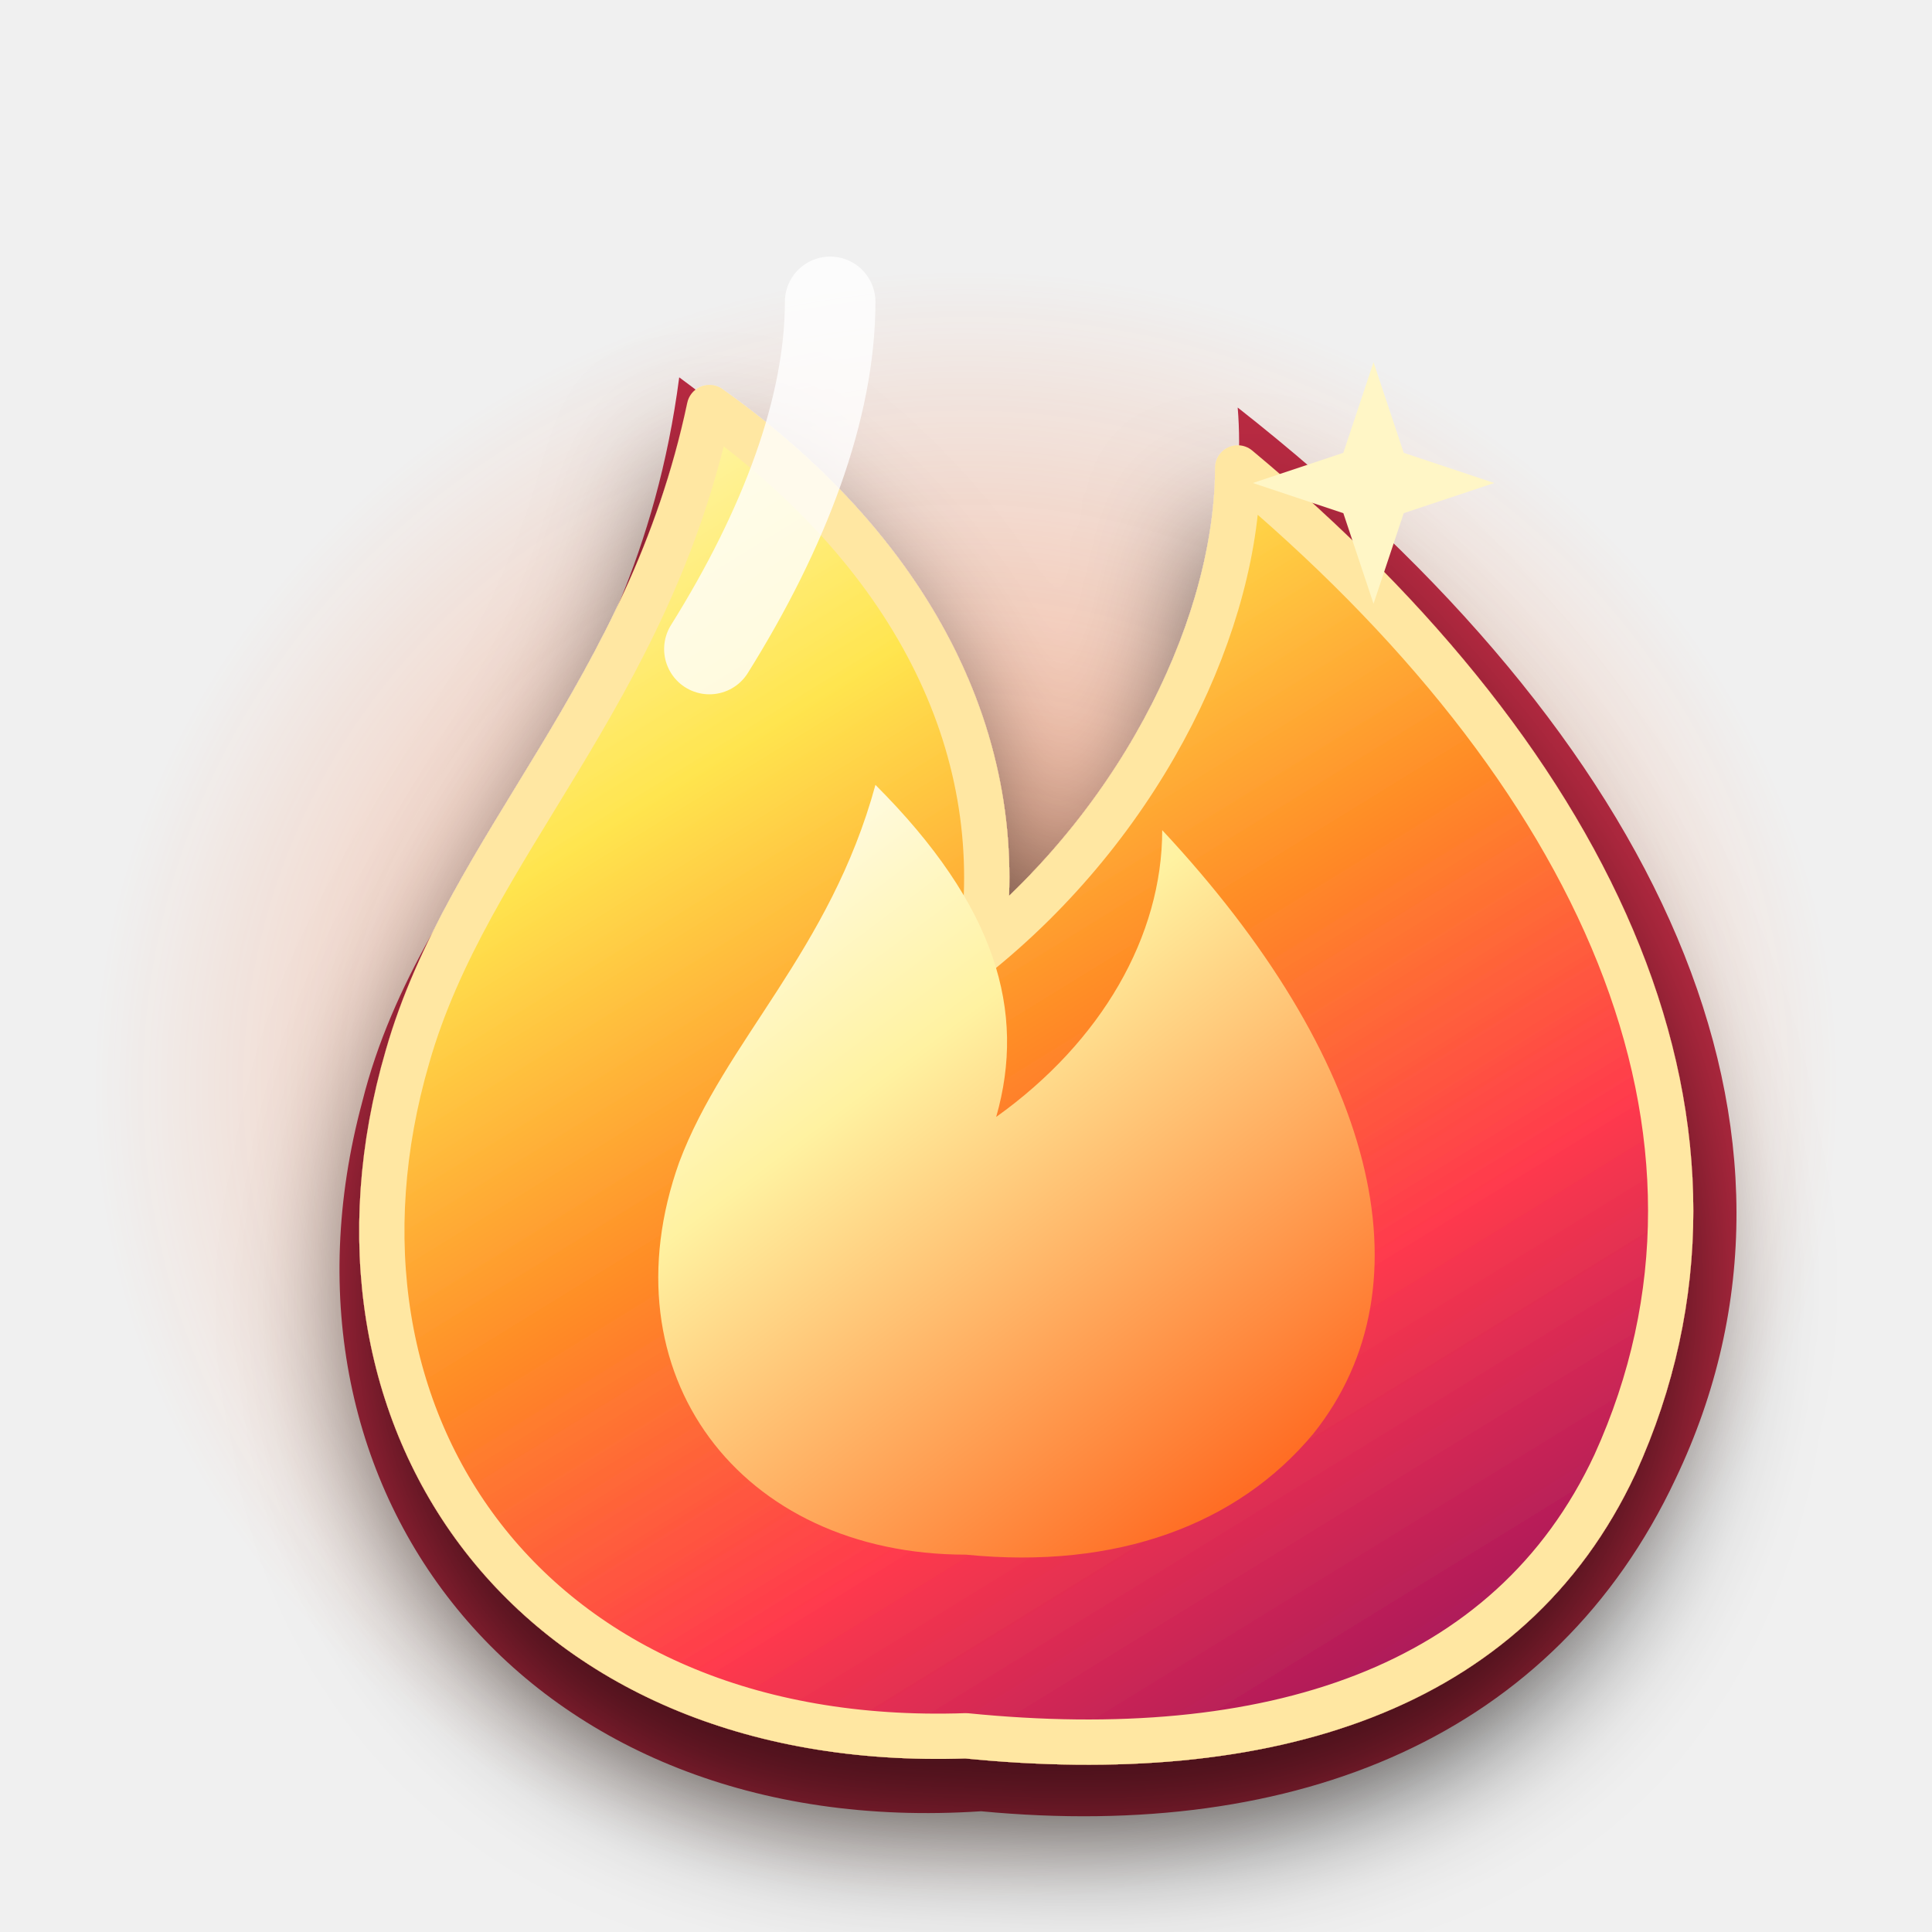
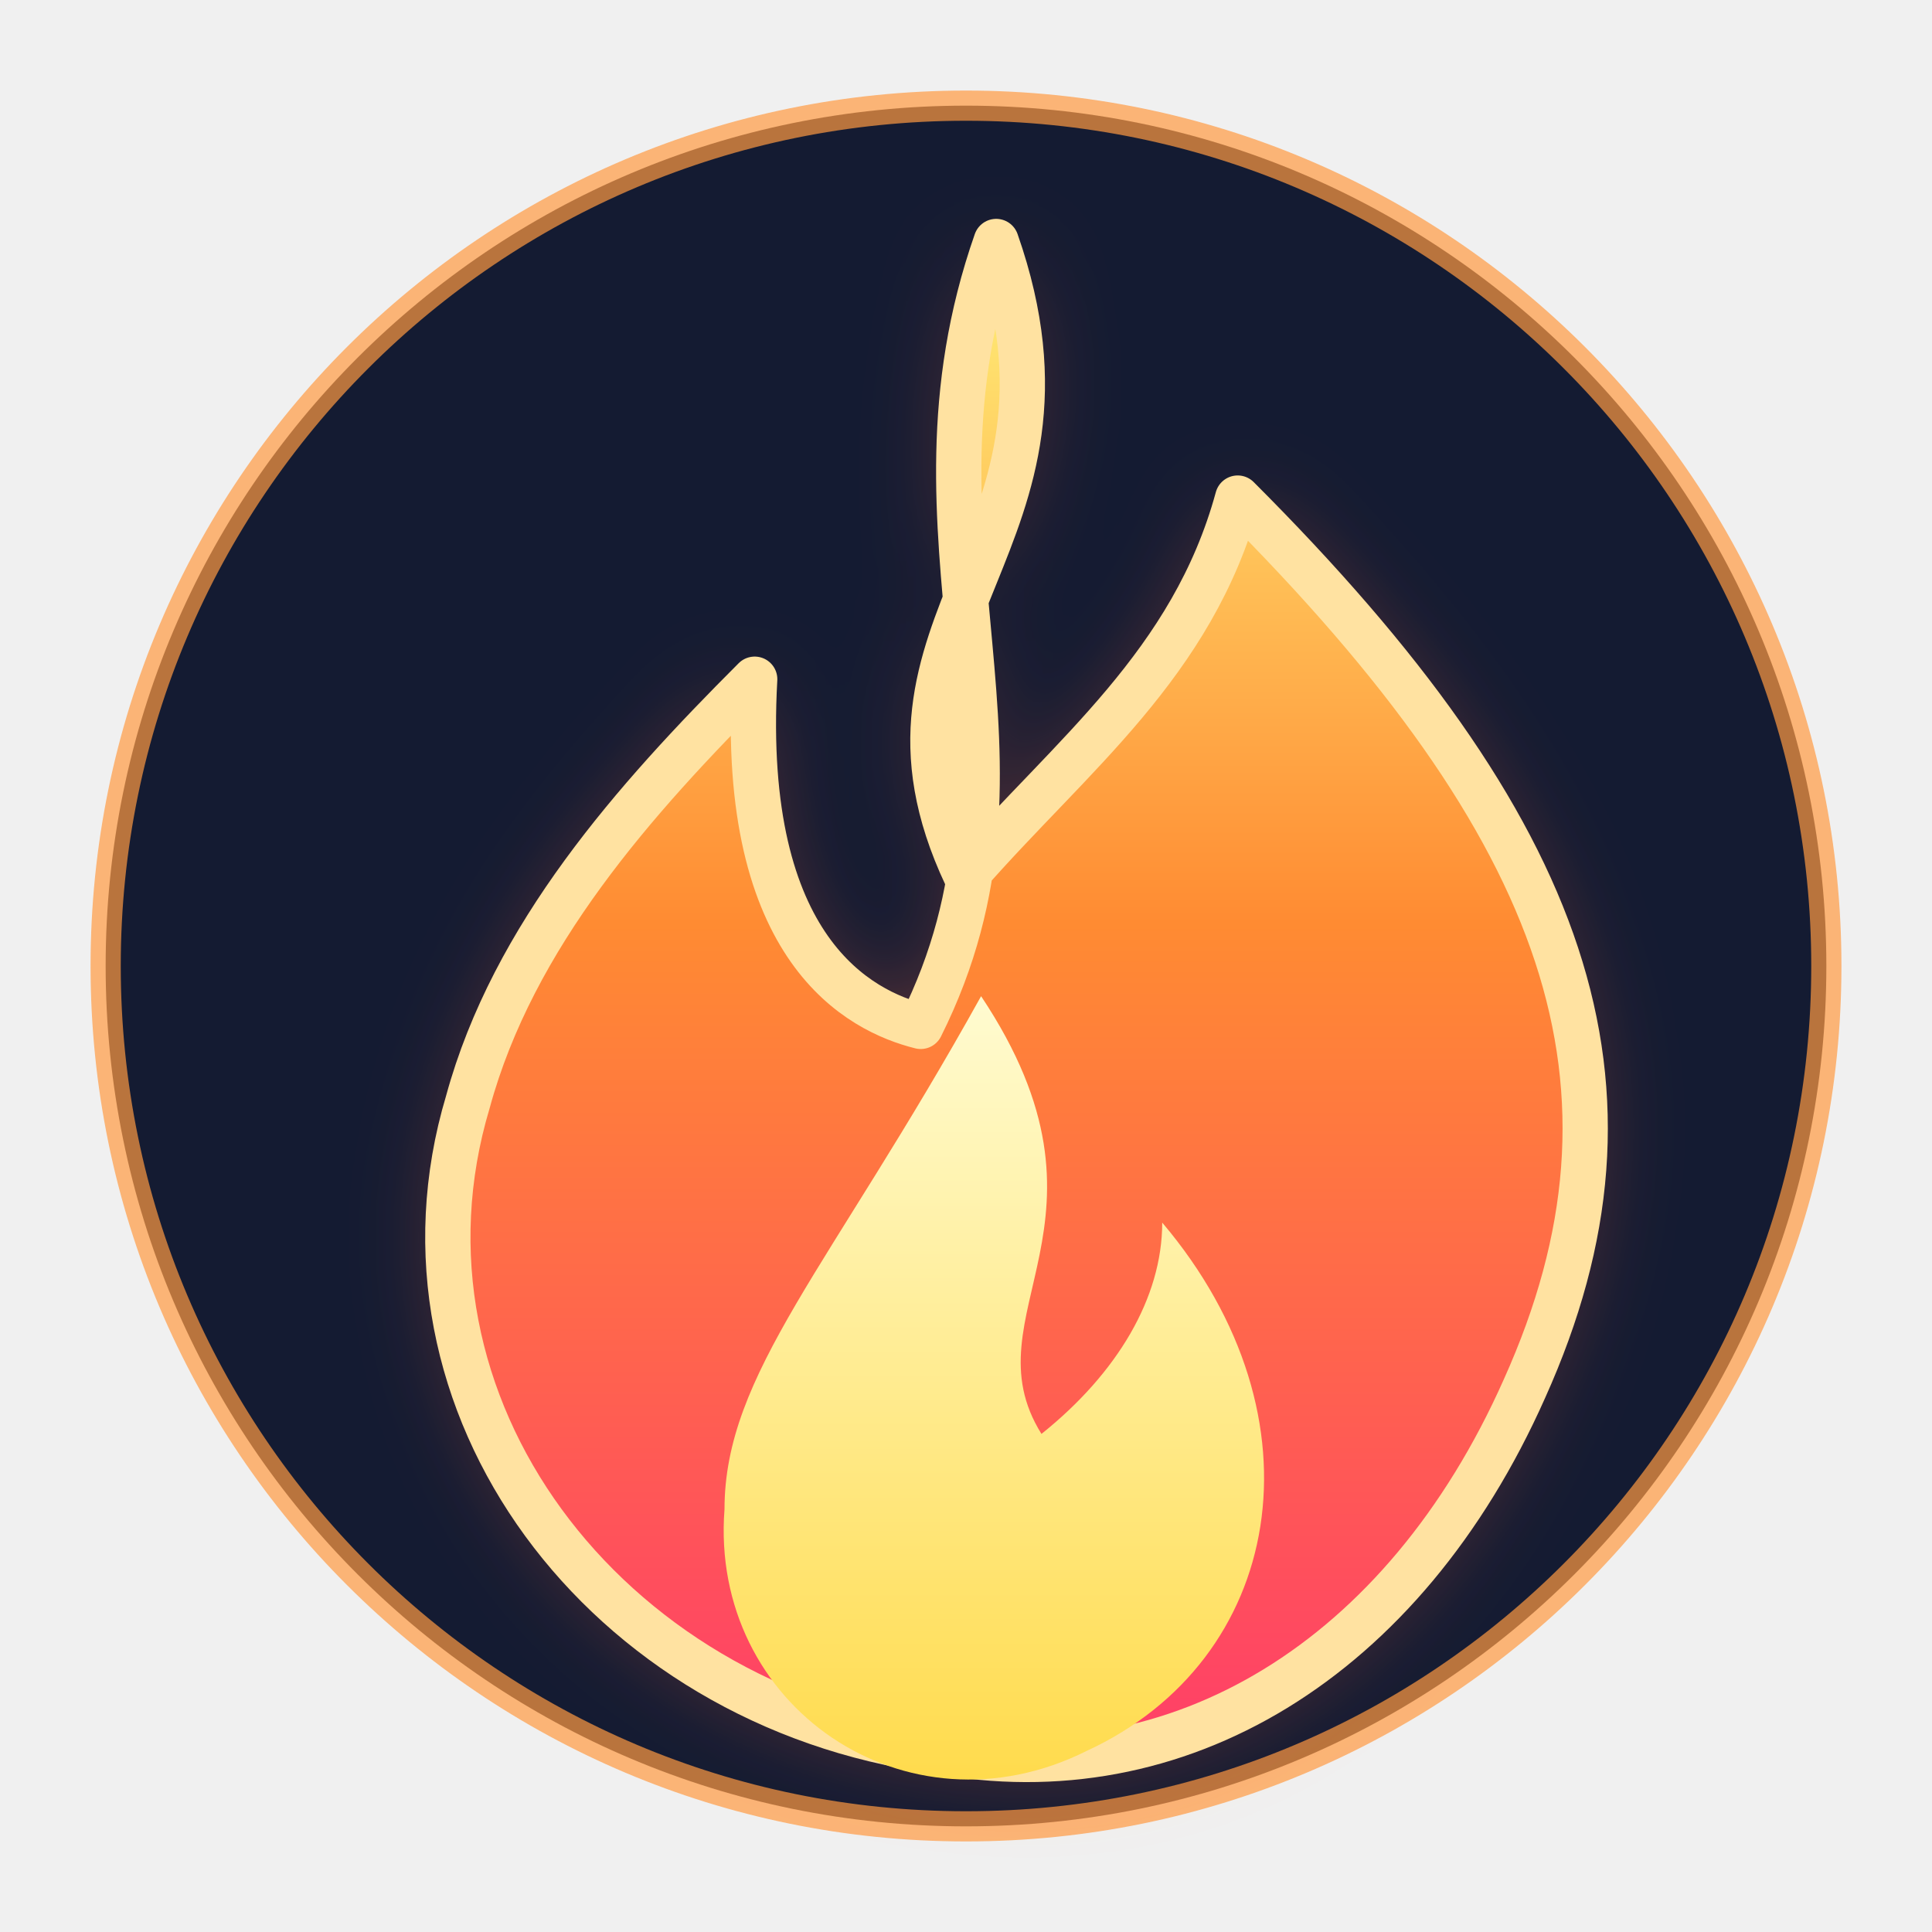
- <svg xmlns="http://www.w3.org/2000/svg" viewBox="0 0 128 128">
+ <svg xmlns="http://www.w3.org/2000/svg" viewBox="0 0 128 128" role="img" aria-labelledby="title">
  <defs>
-     <linearGradient id="flame" x1=".2" y1="0" x2=".8" y2="1">
-       <stop stop-color="#fff7b0" />
-       <stop offset=".22" stop-color="#ffe54f" />
-       <stop offset=".48" stop-color="#ff8b26" />
-       <stop offset=".72" stop-color="#ff3a4d" />
-       <stop offset="1" stop-color="#9c145d" />
+     <linearGradient id="g" x1="0" y1="0" x2="0" y2="1">
+       <stop stop-color="#fff27a" />
+       <stop offset=".45" stop-color="#ff8b32" />
+       <stop offset="1" stop-color="#ff3d69" />
    </linearGradient>
-     <linearGradient id="inner" x1="0" y1="0" x2=".7" y2="1">
-       <stop stop-color="#fff" />
-       <stop offset=".4" stop-color="#fff2a1" />
-       <stop offset="1" stop-color="#ff6d24" />
+     <linearGradient id="i" x1="0" y1="0" x2="0" y2="1">
+       <stop stop-color="#fffbd0" />
+       <stop offset="1" stop-color="#ffdb4d" />
    </linearGradient>
-     <filter id="shadow" x="-40%" y="-40%" width="180%" height="190%">
-       <feGaussianBlur in="SourceAlpha" stdDeviation="4" />
-       <feOffset dy="5" />
-       <feComponentTransfer>
-         <feFuncA type="linear" slope=".65" />
-       </feComponentTransfer>
-       <feMerge>
-         <feMergeNode />
-         <feMergeNode in="SourceGraphic" />
-       </feMerge>
+     <filter id="s">
+       <feGaussianBlur stdDeviation="3" />
    </filter>
-     <radialGradient id="glow">
-       <stop stop-color="#ff6927" stop-opacity=".58" />
-       <stop offset="1" stop-color="#ff6927" stop-opacity="0" />
-     </radialGradient>
  </defs>
-   <ellipse cx="64" cy="72" rx="58" ry="54" fill="url(#glow)" />
-   <path d="M65 117C35 119 17 96 24 70c4-16 18-25 21-48 15 11 21 25 19 37 12-9 19-23 18-35 28 22 40 48 29 71-8 17-25 24-46 22Z" fill="#b92a42" transform="translate(0 3)" />
-   <path d="M64 115C35 116 20 94 27 70c4-14 16-24 20-43 14 10 20 23 18 36 11-9 17-22 17-32 24 20 35 44 25 66-7 15-23 20-43 18Z" fill="url(#flame)" stroke="#ffe7a2" stroke-width="3" stroke-linejoin="round" filter="url(#shadow)" />
-   <path d="M64 103c-15 0-24-12-19-26 3-8 10-14 13-25 8 8 10 15 8 22 7-5 11-12 11-19 14 15 18 30 10 40-5 6-13 9-23 8Z" fill="url(#inner)" />
-   <path d="M47 43c5-8 8-16 8-23" fill="none" stroke="#fff" stroke-width="6" stroke-linecap="round" opacity=".8" />
-   <path d="m91 24 2 6 6 2-6 2-2 6-2-6-6-2 6-2Z" fill="#fff6c6" />
+   <circle cx="64" cy="64" r="57" fill="#141b32" stroke="#ff9b42" stroke-opacity=".7" stroke-width="2" />
+   <path d="M66 16c7 20-10 25-2 42 7-8 15-14 18-25 22 22 28 39 19 59-8 18-23 27-39 24-22-3-37-23-31-43 3-11 11-20 19-28-1 18 7 22 11 23 9-18-2-32 5-52Z" fill="#ff653b" opacity=".35" filter="url(#s)" />
+   <path d="M66 16c7 20-10 25-2 42 7-8 15-14 18-25 22 22 28 39 19 59-8 18-23 27-39 24-22-3-37-23-31-43 3-11 11-20 19-28-1 18 7 22 11 23 9-18-2-32 5-52Z" fill="url(#g)" stroke="#ffe2a1" stroke-width="3" stroke-linejoin="round" />
+   <path d="M65 66c10 15-1 21 4 29 5-4 8-9 8-14 11 13 8 29-5 35-12 6-25-3-24-16 0-9 7-16 17-34Z" fill="url(#i)" />
</svg>
